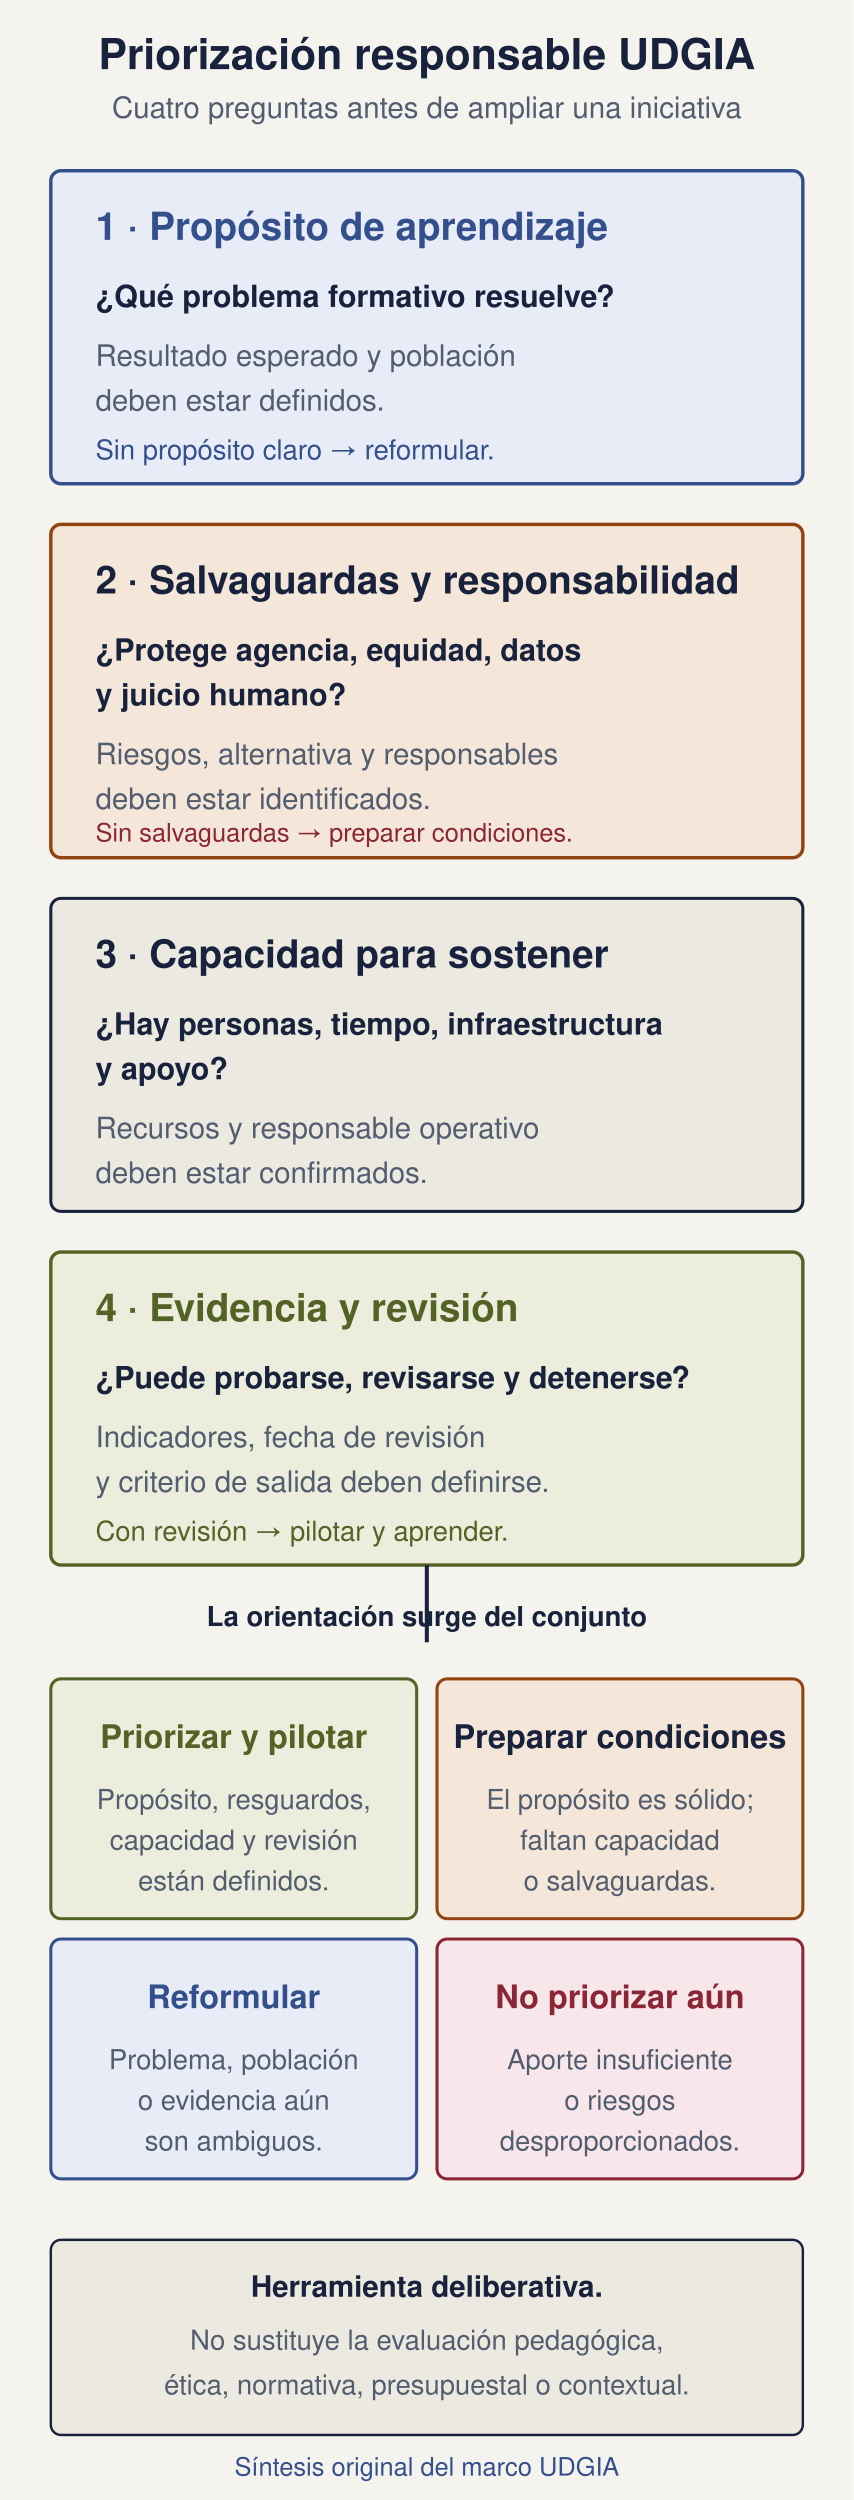
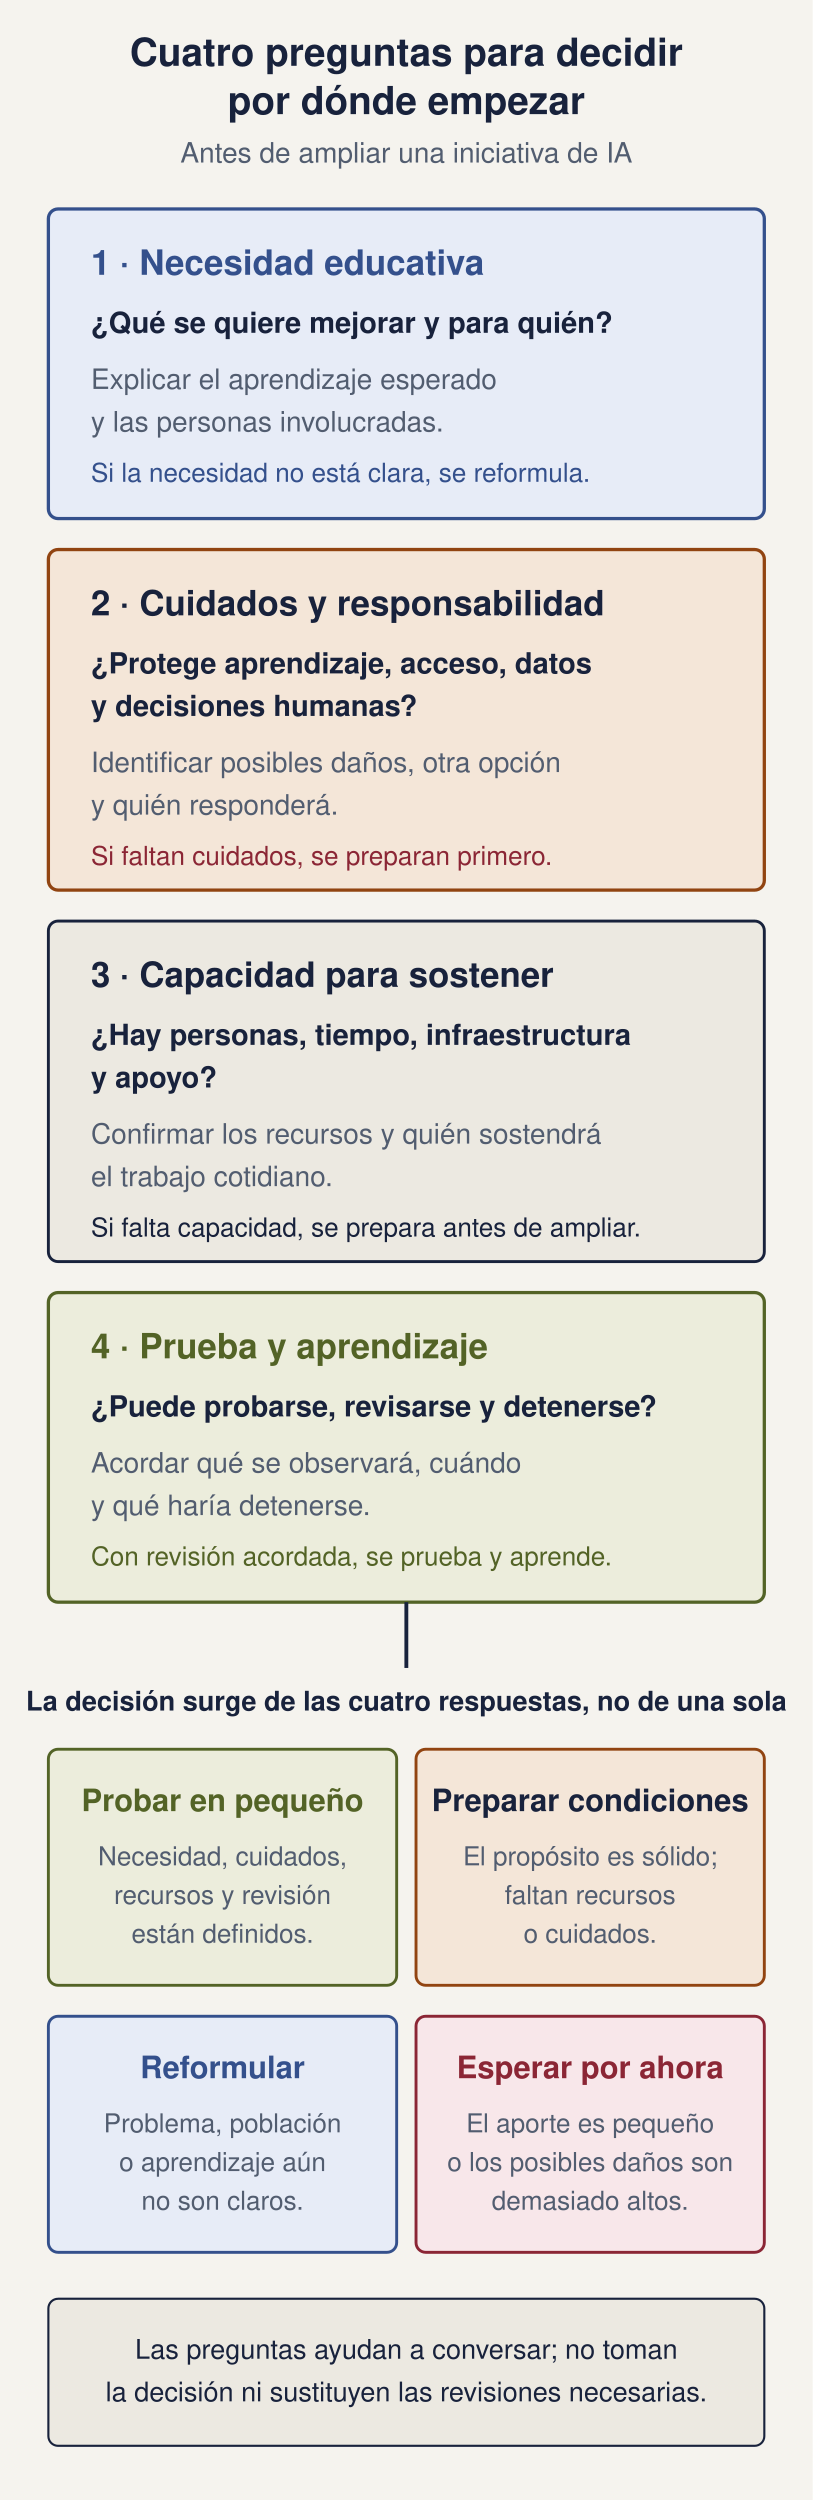
- <svg xmlns="http://www.w3.org/2000/svg" viewBox="0 0 420 1230" role="img" aria-labelledby="titulo desc">
+ <svg xmlns="http://www.w3.org/2000/svg" viewBox="0 0 420 1292" role="img" aria-labelledby="titulo desc">
  <style>
    .fig-canvas { fill:#f5f3ee; }
-     .tk{font-family:'Archivo Narrow',Helvetica,Arial,sans-serif}.ink{fill:#18223c}.muted{fill:#525d70}.primary{fill:#34508c}.good{fill:#536326}.risk{fill:#8b2635}
-     .bg-primary{fill:#e7ecf7}.bg-good{fill:#eceddc}.bg-neutral{fill:#ece9e1}.bg-warn{fill:#f4e6d8}.bg-risk{fill:#f8e7ea}
-     .st-primary{stroke:#34508c}.st-good{stroke:#536326}.st-axis{stroke:#18223c}.st-warn{stroke:#914411}.st-risk{stroke:#8b2635}
+     /* === TOKENS GRÁFICOS — ver figuras/TOKENS-GRAFICOS.md === */
+     .tk-font { font-family: 'Archivo Narrow', Helvetica, Arial, sans-serif; }
+     .f-ink { fill:#18223c; } .f-muted { fill:#525d70; }
+     .f-primary { fill:#34508c; } .f-good { fill:#536326; } .f-risk { fill:#8b2635; }
+     .bg-primary { fill:#e7ecf7; } .bg-good { fill:#ECEDDC; } .bg-risk { fill:#f8e7ea; }
+     .bg-neutral { fill:#ece9e1; } .bg-warn { fill:#f4e6d8; }
+     .st-primary { stroke:#34508c; } .st-good { stroke:#536326; } .st-risk { stroke:#8b2635; }
+     .st-warn { stroke:#914411; } .st-axis { stroke:#18223c; }

    /* Apariencia oscura. Un SVG servido como imagen es un documento aislado: no ve la
       clase html.dark del sitio, sólo la preferencia del sistema. Con autoSwitchAppearance
       ambas coinciden salvo que la persona use el selector en contra de su SO; el lienzo
       opaco garantiza legibilidad en cualquier caso. Ver CLAUDE.md convención 6.
       Se cubren los dos juegos de nombres en uso: `.f-ink` (escritorio) y `.ink` (móvil). */
    @media (prefers-color-scheme: dark) {
      .fig-canvas { fill:#131c31; }
      .f-ink, .ink { fill:#eceee9; }
      .f-muted, .muted { fill:#a7b0c4; }
      .f-primary, .primary { fill:#8ba3d6; }
      .f-good, .good { fill:#b9c47a; }
      .f-risk, .risk { fill:#d98b8f; }
      .bg-primary { fill:#243352; } .bg-good { fill:#2b331f; } .bg-risk { fill:#40222a; }
      .bg-neutral { fill:#212d4c; } .bg-warn { fill:#3a2c17; }
      .st-primary { stroke:#8ba3d6; } .st-good { stroke:#b9c47a; } .st-risk { stroke:#d98b8f; }
      .st-warn { stroke:#d49a55; } .st-axis { stroke:#eceee9; }
    }
  </style>
-   <rect class="fig-canvas" x="0" y="0" width="420" height="1230" />
-   <g class="tk">
-     <text x="210" y="34" text-anchor="middle" font-size="21" font-weight="bold" class="ink">Priorización responsable UDGIA</text>
-     <text x="210" y="58" text-anchor="middle" font-size="14.5" class="muted">Cuatro preguntas antes de ampliar una iniciativa</text>
-     <g transform="translate(25 84)">
-       <rect width="370" height="154" rx="5" class="bg-primary st-primary" stroke-width="1.7" />
-       <text x="22" y="34" font-size="19" font-weight="bold" class="primary">1 · Propósito de aprendizaje</text>
-       <text x="22" y="67" font-size="15" font-weight="bold" class="ink">¿Qué problema formativo resuelve?</text>
-       <text x="22" y="96" font-size="14.5" class="muted">Resultado esperado y población</text>
-       <text x="22" y="118" font-size="14.5" class="muted">deben estar definidos.</text>
-       <text x="22" y="142" font-size="13.5" class="primary">Sin propósito claro → reformular.</text>
+   <rect class="fig-canvas" x="0" y="0" width="420" height="1292" />
+   <g class="tk-font">
+     <text x="210" y="34" text-anchor="middle" font-size="20" font-weight="bold" class="f-ink">Cuatro preguntas para decidir</text>
+     <text x="210" y="59" text-anchor="middle" font-size="20" font-weight="bold" class="f-ink">por dónde empezar</text>
+     <text x="210" y="84" text-anchor="middle" font-size="14.5" class="f-muted">Antes de ampliar una iniciativa de IA</text>
+     <g transform="translate(25 108)">
+       <rect width="370" height="160" rx="5" class="bg-primary st-primary" stroke-width="1.7" />
+       <text x="22" y="34" font-size="18" font-weight="bold" class="f-primary">1 · Necesidad educativa</text>
+       <text x="22" y="64" font-size="15" font-weight="bold" class="f-ink">¿Qué se quiere mejorar y para quién?</text>
+       <text x="22" y="93" font-size="14.5" class="f-muted">Explicar el aprendizaje esperado</text>
+       <text x="22" y="115" font-size="14.5" class="f-muted">y las personas involucradas.</text>
+       <text x="22" y="141" font-size="13.5" class="f-primary">Si la necesidad no está clara, se reformula.</text>
    </g>
-     <g transform="translate(25 258)">
-       <rect width="370" height="164" rx="5" class="bg-warn st-warn" stroke-width="1.7" />
-       <text x="22" y="34" font-size="19" font-weight="bold" class="ink">2 · Salvaguardas y responsabilidad</text>
-       <text x="22" y="67" font-size="15" font-weight="bold" class="ink">¿Protege agencia, equidad, datos</text>
-       <text x="22" y="89" font-size="15" font-weight="bold" class="ink">y juicio humano?</text>
-       <text x="22" y="118" font-size="14.5" class="muted">Riesgos, alternativa y responsables</text>
-       <text x="22" y="140" font-size="14.5" class="muted">deben estar identificados.</text>
-       <text x="22" y="156" font-size="12.5" class="risk">Sin salvaguardas → preparar condiciones.</text>
+     <g transform="translate(25 284)">
+       <rect width="370" height="176" rx="5" class="bg-warn st-warn" stroke-width="1.7" />
+       <text x="22" y="34" font-size="18" font-weight="bold" class="f-ink">2 · Cuidados y responsabilidad</text>
+       <text x="22" y="64" font-size="15" font-weight="bold" class="f-ink">¿Protege aprendizaje, acceso, datos</text>
+       <text x="22" y="86" font-size="15" font-weight="bold" class="f-ink">y decisiones humanas?</text>
+       <text x="22" y="115" font-size="14.5" class="f-muted">Identificar posibles daños, otra opción</text>
+       <text x="22" y="137" font-size="14.5" class="f-muted">y quién responderá.</text>
+       <text x="22" y="163" font-size="13.5" class="f-risk">Si faltan cuidados, se preparan primero.</text>
    </g>
-     <g transform="translate(25 442)">
-       <rect width="370" height="154" rx="5" class="bg-neutral st-axis" stroke-width="1.5" />
-       <text x="22" y="34" font-size="19" font-weight="bold" class="ink">3 · Capacidad para sostener</text>
-       <text x="22" y="67" font-size="15" font-weight="bold" class="ink">¿Hay personas, tiempo, infraestructura</text>
-       <text x="22" y="89" font-size="15" font-weight="bold" class="ink">y apoyo?</text>
-       <text x="22" y="118" font-size="14.5" class="muted">Recursos y responsable operativo</text>
-       <text x="22" y="140" font-size="14.5" class="muted">deben estar confirmados.</text>
+     <g transform="translate(25 476)">
+       <rect width="370" height="176" rx="5" class="bg-neutral st-axis" stroke-width="1.5" />
+       <text x="22" y="34" font-size="18" font-weight="bold" class="f-ink">3 · Capacidad para sostener</text>
+       <text x="22" y="64" font-size="15" font-weight="bold" class="f-ink">¿Hay personas, tiempo, infraestructura</text>
+       <text x="22" y="86" font-size="15" font-weight="bold" class="f-ink">y apoyo?</text>
+       <text x="22" y="115" font-size="14.5" class="f-muted">Confirmar los recursos y quién sostendrá</text>
+       <text x="22" y="137" font-size="14.5" class="f-muted">el trabajo cotidiano.</text>
+       <text x="22" y="163" font-size="13.5" class="f-ink">Si falta capacidad, se prepara antes de ampliar.</text>
    </g>
-     <g transform="translate(25 616)">
-       <rect width="370" height="154" rx="5" class="bg-good st-good" stroke-width="1.7" />
-       <text x="22" y="34" font-size="19" font-weight="bold" class="good">4 · Evidencia y revisión</text>
-       <text x="22" y="67" font-size="15" font-weight="bold" class="ink">¿Puede probarse, revisarse y detenerse?</text>
-       <text x="22" y="96" font-size="14.5" class="muted">Indicadores, fecha de revisión</text>
-       <text x="22" y="118" font-size="14.5" class="muted">y criterio de salida deben definirse.</text>
-       <text x="22" y="142" font-size="13.5" class="good">Con revisión → pilotar y aprender.</text>
+     <g transform="translate(25 668)">
+       <rect width="370" height="160" rx="5" class="bg-good st-good" stroke-width="1.7" />
+       <text x="22" y="34" font-size="18" font-weight="bold" class="f-good">4 · Prueba y aprendizaje</text>
+       <text x="22" y="64" font-size="15" font-weight="bold" class="f-ink">¿Puede probarse, revisarse y detenerse?</text>
+       <text x="22" y="93" font-size="14.5" class="f-muted">Acordar qué se observará, cuándo</text>
+       <text x="22" y="115" font-size="14.5" class="f-muted">y qué haría detenerse.</text>
+       <text x="22" y="141" font-size="13.5" class="f-good">Con revisión acordada, se prueba y aprende.</text>
    </g>
-     <path d="M210 770v38" class="st-axis" stroke-width="2" />
-     <text x="210" y="800" text-anchor="middle" font-size="13.5" font-weight="bold" class="ink">La orientación surge del conjunto</text>
-     <g transform="translate(25 826)">
-       <rect width="180" height="118" rx="5" class="bg-good st-good" stroke-width="1.5" />
-       <text x="90" y="34" text-anchor="middle" font-size="16" font-weight="bold" class="good">Priorizar y pilotar</text>
-       <text x="90" y="64" text-anchor="middle" font-size="13.5" class="muted">Propósito, resguardos,</text>
-       <text x="90" y="84" text-anchor="middle" font-size="13.5" class="muted">capacidad y revisión</text>
-       <text x="90" y="104" text-anchor="middle" font-size="13.5" class="muted">están definidos.</text>
+     <path d="M210 828v34" class="st-axis" stroke-width="2" />
+     <text x="210" y="884" text-anchor="middle" font-size="14" font-weight="bold" class="f-ink">La decisión surge de las cuatro respuestas, no de una sola</text>
+     <g transform="translate(25 904)">
+       <rect width="180" height="122" rx="5" class="bg-good st-good" stroke-width="1.5" />
+       <text x="90" y="32" text-anchor="middle" font-size="16" font-weight="bold" class="f-good">Probar en pequeño</text>
+       <text x="90" y="60" text-anchor="middle" font-size="13.5" class="f-muted">Necesidad, cuidados,</text>
+       <text x="90" y="80" text-anchor="middle" font-size="13.5" class="f-muted">recursos y revisión</text>
+       <text x="90" y="100" text-anchor="middle" font-size="13.5" class="f-muted">están definidos.</text>
    </g>
-     <g transform="translate(215 826)">
-       <rect width="180" height="118" rx="5" class="bg-warn st-warn" stroke-width="1.5" />
-       <text x="90" y="34" text-anchor="middle" font-size="16" font-weight="bold" class="ink">Preparar condiciones</text>
-       <text x="90" y="64" text-anchor="middle" font-size="13.5" class="muted">El propósito es sólido;</text>
-       <text x="90" y="84" text-anchor="middle" font-size="13.5" class="muted">faltan capacidad</text>
-       <text x="90" y="104" text-anchor="middle" font-size="13.5" class="muted">o salvaguardas.</text>
+     <g transform="translate(215 904)">
+       <rect width="180" height="122" rx="5" class="bg-warn st-warn" stroke-width="1.5" />
+       <text x="90" y="32" text-anchor="middle" font-size="16" font-weight="bold" class="f-ink">Preparar condiciones</text>
+       <text x="90" y="60" text-anchor="middle" font-size="13.5" class="f-muted">El propósito es sólido;</text>
+       <text x="90" y="80" text-anchor="middle" font-size="13.5" class="f-muted">faltan recursos</text>
+       <text x="90" y="100" text-anchor="middle" font-size="13.5" class="f-muted">o cuidados.</text>
    </g>
-     <g transform="translate(25 954)">
-       <rect width="180" height="118" rx="5" class="bg-primary st-primary" stroke-width="1.5" />
-       <text x="90" y="34" text-anchor="middle" font-size="16" font-weight="bold" class="primary">Reformular</text>
-       <text x="90" y="64" text-anchor="middle" font-size="13.5" class="muted">Problema, población</text>
-       <text x="90" y="84" text-anchor="middle" font-size="13.5" class="muted">o evidencia aún</text>
-       <text x="90" y="104" text-anchor="middle" font-size="13.5" class="muted">son ambiguos.</text>
+     <g transform="translate(25 1042)">
+       <rect width="180" height="122" rx="5" class="bg-primary st-primary" stroke-width="1.5" />
+       <text x="90" y="32" text-anchor="middle" font-size="16" font-weight="bold" class="f-primary">Reformular</text>
+       <text x="90" y="60" text-anchor="middle" font-size="13.5" class="f-muted">Problema, población</text>
+       <text x="90" y="80" text-anchor="middle" font-size="13.5" class="f-muted">o aprendizaje aún</text>
+       <text x="90" y="100" text-anchor="middle" font-size="13.5" class="f-muted">no son claros.</text>
    </g>
-     <g transform="translate(215 954)">
-       <rect width="180" height="118" rx="5" class="bg-risk st-risk" stroke-width="1.5" />
-       <text x="90" y="34" text-anchor="middle" font-size="16" font-weight="bold" class="risk">No priorizar aún</text>
-       <text x="90" y="64" text-anchor="middle" font-size="13.5" class="muted">Aporte insuficiente</text>
-       <text x="90" y="84" text-anchor="middle" font-size="13.5" class="muted">o riesgos</text>
-       <text x="90" y="104" text-anchor="middle" font-size="13.5" class="muted">desproporcionados.</text>
+     <g transform="translate(215 1042)">
+       <rect width="180" height="122" rx="5" class="bg-risk st-risk" stroke-width="1.5" />
+       <text x="90" y="32" text-anchor="middle" font-size="16" font-weight="bold" class="f-risk">Esperar por ahora</text>
+       <text x="90" y="60" text-anchor="middle" font-size="13.5" class="f-muted">El aporte es pequeño</text>
+       <text x="90" y="80" text-anchor="middle" font-size="13.5" class="f-muted">o los posibles daños son</text>
+       <text x="90" y="100" text-anchor="middle" font-size="13.5" class="f-muted">demasiado altos.</text>
    </g>
-     <rect x="25" y="1102" width="370" height="96" rx="5" class="bg-neutral st-axis" stroke-width="1.2" />
-     <text x="210" y="1130" text-anchor="middle" font-size="14.5" font-weight="bold" class="ink">Herramienta deliberativa.</text>
-     <text x="210" y="1156" text-anchor="middle" font-size="13.5" class="muted">No sustituye la evaluación pedagógica,</text>
-     <text x="210" y="1178" text-anchor="middle" font-size="13.5" class="muted">ética, normativa, presupuestal o contextual.</text>
-     <text x="210" y="1218" text-anchor="middle" font-size="12.5" class="primary">Síntesis original del marco UDGIA</text>
+     <rect x="25" y="1188" width="370" height="76" rx="5" class="bg-neutral st-axis" stroke-width="1.1" />
+     <text x="210" y="1219" text-anchor="middle" font-size="14" class="f-ink">Las preguntas ayudan a conversar; no toman</text>
+     <text x="210" y="1241" text-anchor="middle" font-size="14" class="f-ink">la decisión ni sustituyen las revisiones necesarias.</text>
  </g>
</svg>
